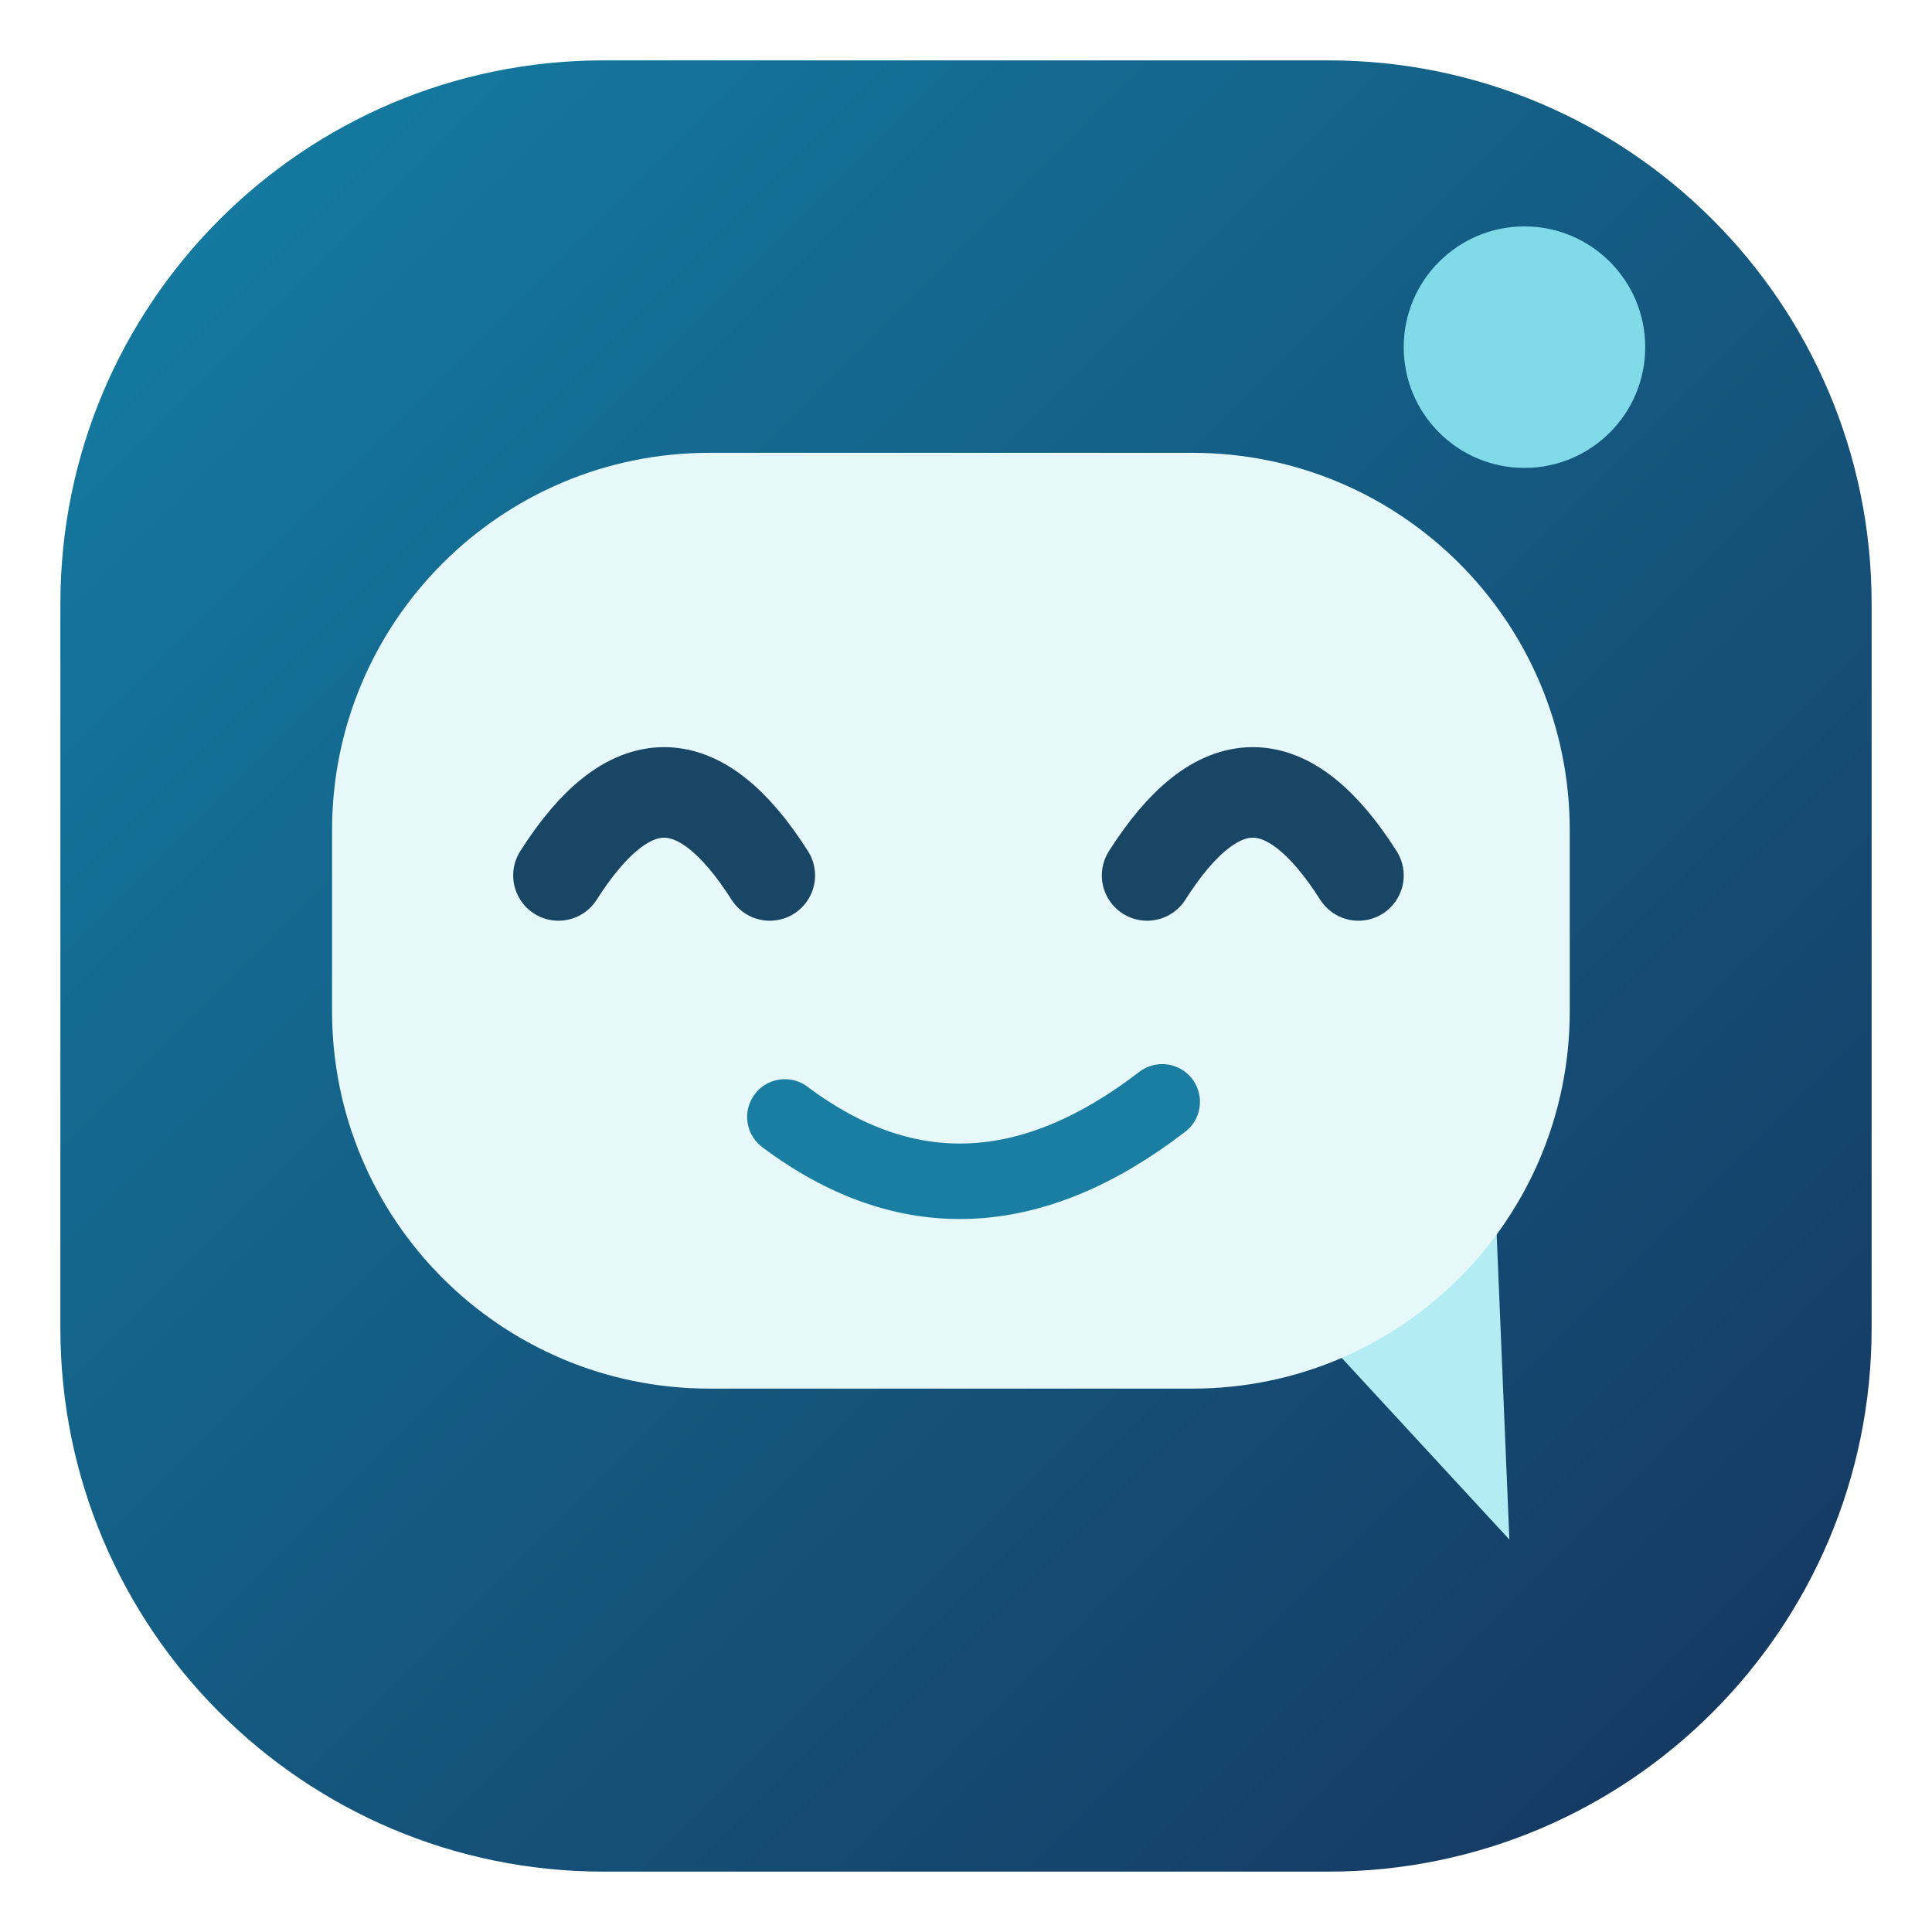
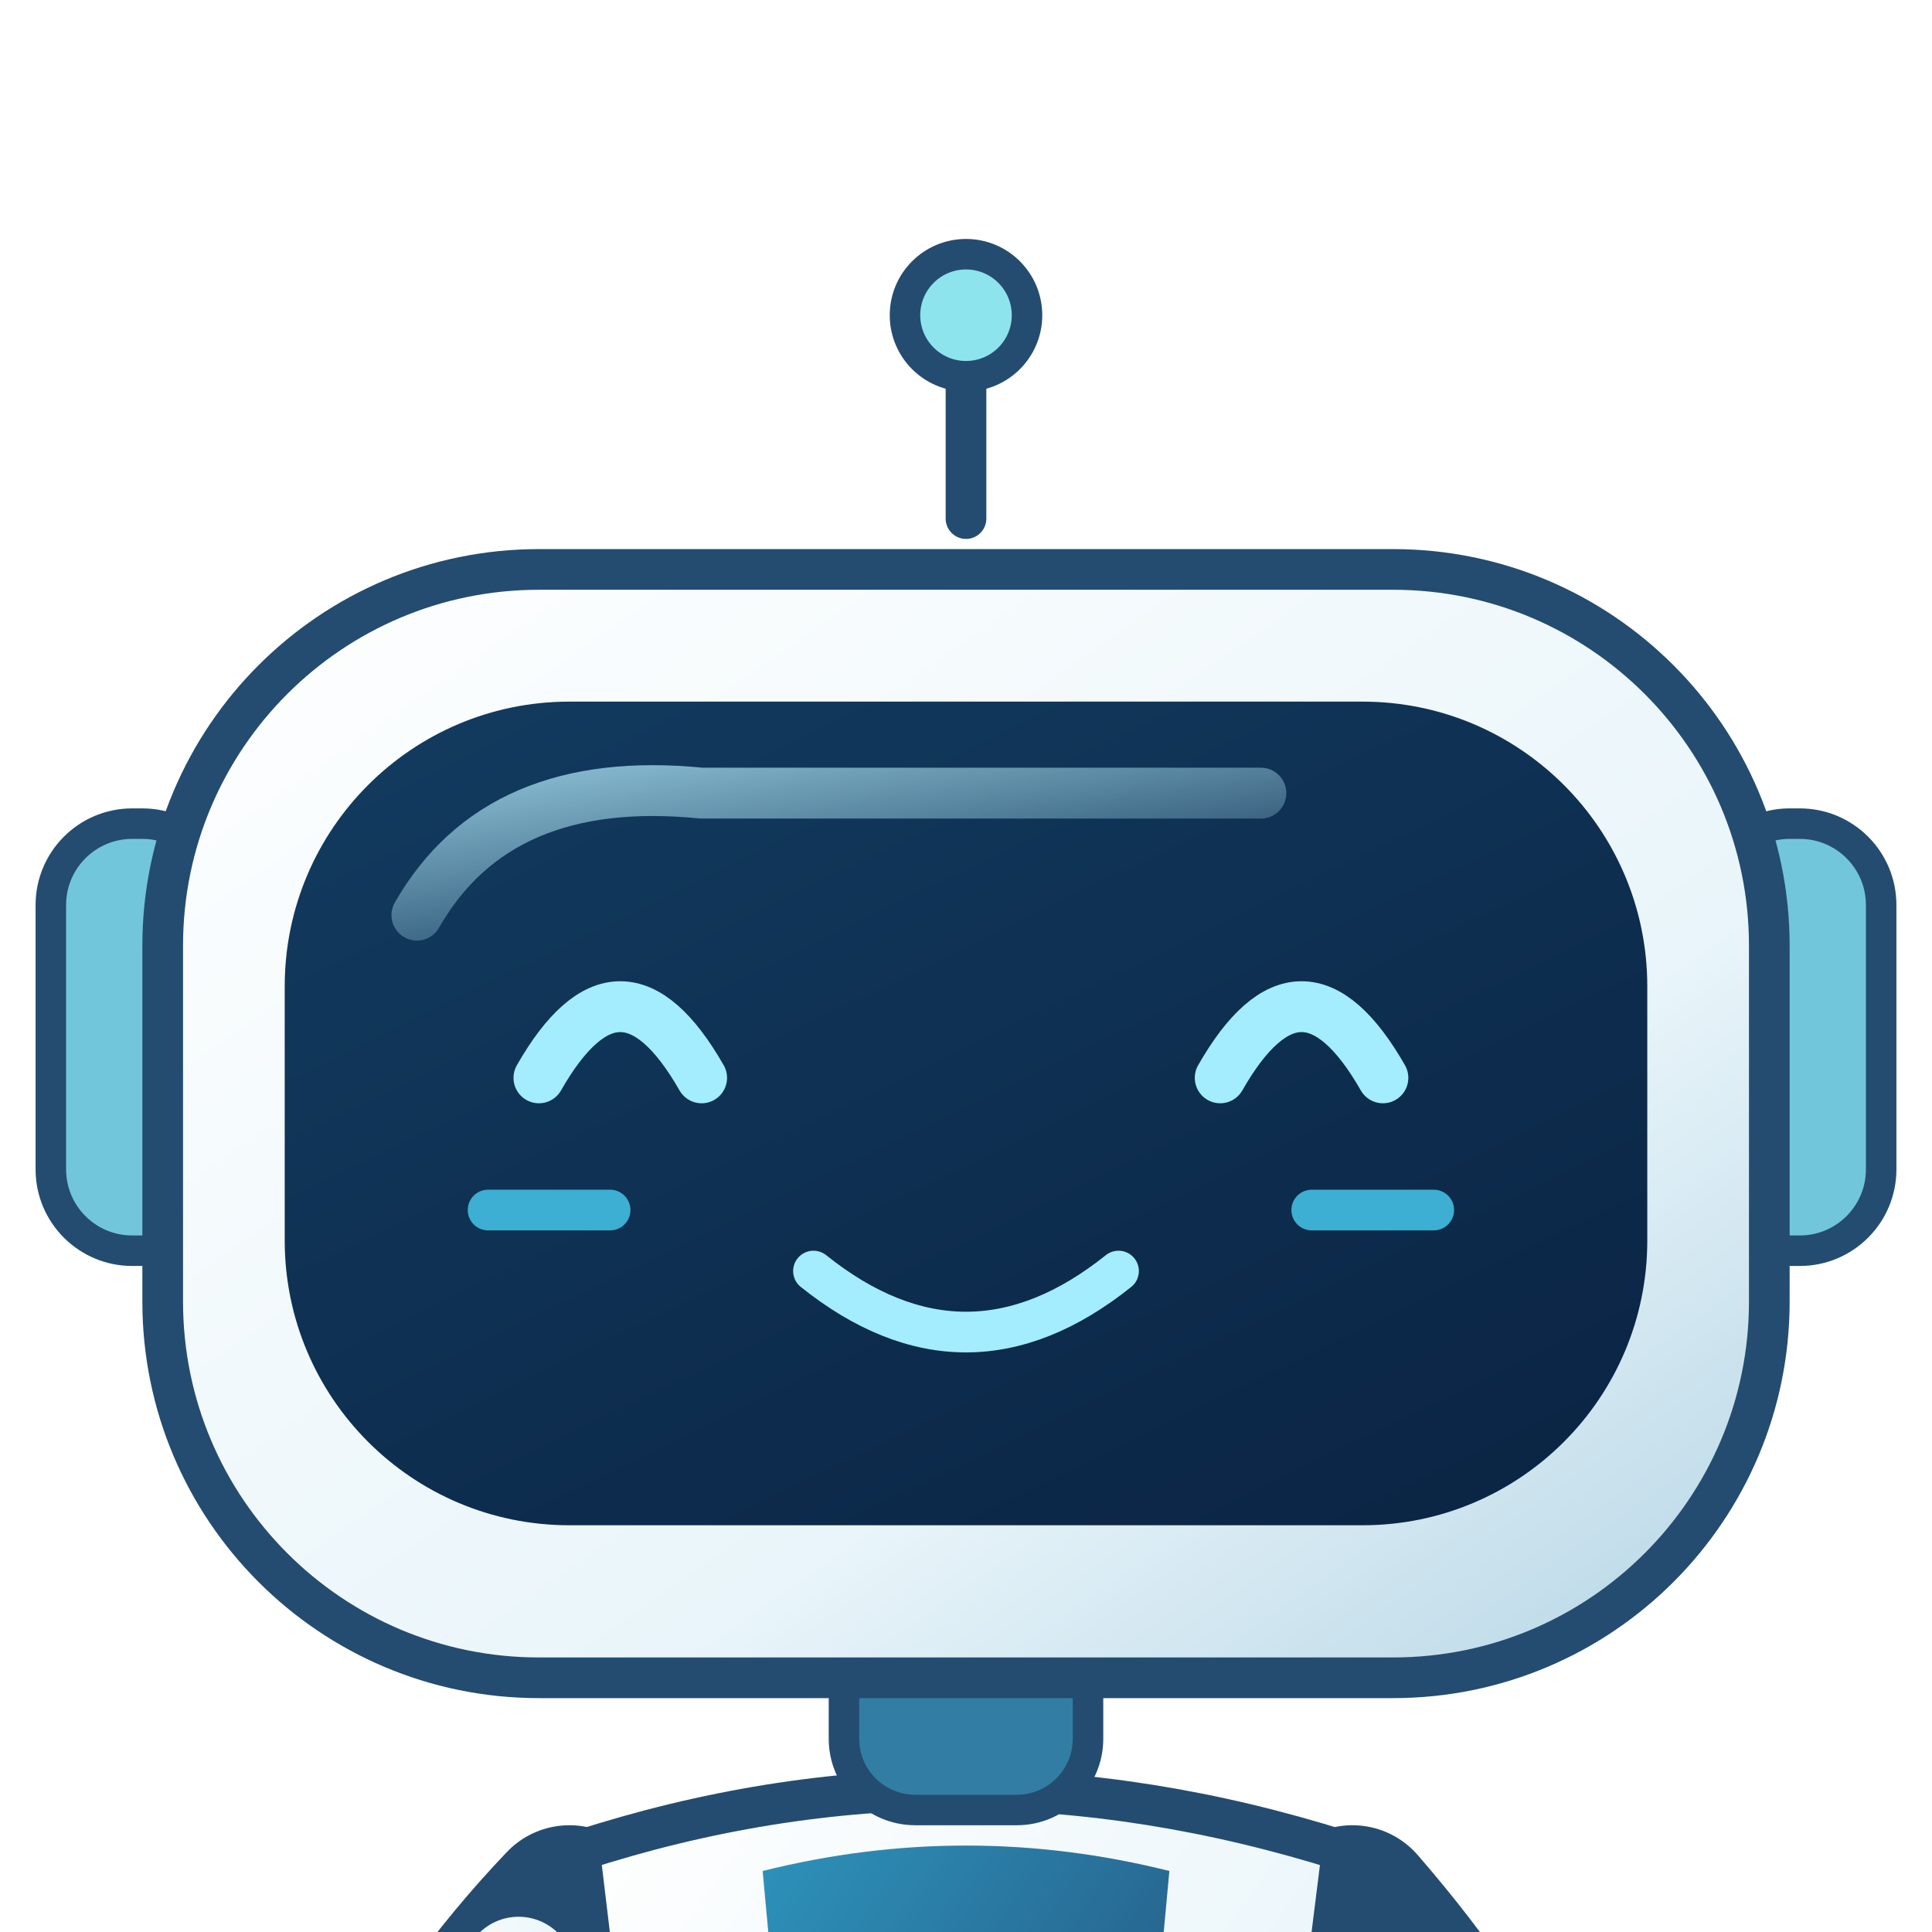
- <svg xmlns="http://www.w3.org/2000/svg" width="128" height="128" viewBox="0 0 128 128">
+ <svg xmlns="http://www.w3.org/2000/svg" width="128" height="128" viewBox="125 38 190 154">
  <defs>
-     <linearGradient id="blue" x2="1" y2="1">
-       <stop stop-color="#147fa5" />
-       <stop offset="1" stop-color="#15345d" />
+     <linearGradient id="shell" x1="0" y1="0" x2="1" y2="1">
+       <stop stop-color="#ffffff" />
+       <stop offset=".65" stop-color="#e9f5fa" />
+       <stop offset="1" stop-color="#b5d5e5" />
+     </linearGradient>
+     <linearGradient id="blue" x1="0" y1="0" x2="1" y2="1">
+       <stop stop-color="#2d92ba" />
+       <stop offset="1" stop-color="#224773" />
+     </linearGradient>
+     <linearGradient id="visor" x2=".8" y2="1">
+       <stop stop-color="#123c60" />
+       <stop offset="1" stop-color="#0b2545" />
+     </linearGradient>
+     <linearGradient id="shine" x2="1" y2="1">
+       <stop stop-color="#b7efff" stop-opacity=".7" />
+       <stop offset="1" stop-color="#b7efff" stop-opacity="0" />
    </linearGradient>
  </defs>
-   <rect x="4" y="4" width="120" height="120" rx="36" fill="url(#blue)" />
-   <path d="M88 89L100 102 99 78" fill="#b3edf3" />
-   <rect x="22" y="30" width="82" height="62" rx="25" fill="#e6f8fa" />
-   <path d="M37 58Q44 47 51 58M76 58Q83 47 90 58" fill="none" stroke="#194664" stroke-width="6" stroke-linecap="round" />
-   <path d="M52 74Q64 83 77 73" fill="none" stroke="#197ea1" stroke-width="5" stroke-linecap="round" />
-   <circle cx="101" cy="23" r="8" fill="#80dae8" />
+   <ellipse cx="220" cy="396" rx="78" ry="9" fill="#153e6410" />
+   <g transform="rotate(0 220 220)" stroke-linecap="round" stroke-linejoin="round">
+     <path d="M198 296L191 345 183 373M241 296L248 344 257 373" fill="none" stroke="#244c70" stroke-width="19" />
+     <path d="M198 305L194 339M241 305L246 338" fill="none" stroke="url(#shell)" stroke-width="13" />
+     <circle cx="192" cy="348" r="9" fill="#3b9cc1" stroke="#244c70" stroke-width="3" />
+     <circle cx="248" cy="348" r="9" fill="#3b9cc1" stroke="#244c70" stroke-width="3" />
+     <path d="M181 363Q167 368 163 382Q184 391 208 382L204 371Q194 363 181 363ZM255 363Q271 365 279 382Q259 390 236 383L237 371Q243 364 255 363Z" fill="url(#shell)" stroke="#244c70" stroke-width="4" />
+     <path d="M169 383L204 383M240 383L274 383" stroke="#2893bc" stroke-width="5" />
+     <path d="M181 208Q161 229 156 257L153 279" fill="none" stroke="#244c70" stroke-width="17" />
+     <path d="M176 214L161 248" fill="none" stroke="url(#shell)" stroke-width="11" />
+     <circle cx="157" cy="259" r="7" fill="#359bc0" stroke="#244c70" stroke-width="3" />
+     <path d="M258 208Q278 231 282 257L288 282" fill="none" stroke="#244c70" stroke-width="17" />
+     <path d="M264 216L278 248" fill="none" stroke="url(#shell)" stroke-width="11" />
+     <circle cx="282" cy="258" r="7" fill="#359bc0" stroke="#244c70" stroke-width="3" />
+     <path d="M151 278Q141 282 145 296Q155 305 163 293L164 281" fill="url(#shell)" stroke="#244c70" stroke-width="3" />
+     <path d="M284 279Q295 281 295 292Q294 302 285 300L278 289" fill="url(#shell)" stroke="#244c70" stroke-width="3" />
+     <path d="M182 202Q219 190 257 202L251 250Q246 274 241 297Q220 305 199 297L188 252Z" fill="url(#shell)" stroke="#244c70" stroke-width="4" />
+     <path d="M200 204Q220 199 240 204L235 258Q220 267 205 258Z" fill="url(#blue)" />
+     <path d="M203 276Q220 282 237 276" fill="none" stroke="#67b4cc" stroke-width="4" />
+     <rect x="207" y="220" width="26" height="20" rx="7" fill="#e4faff" />
+     <path d="M225 235L230 244 230 234" fill="#e4faff" />
+     <circle cx="214" cy="230" r="2" fill="#2a7c9d" />
+     <circle cx="221" cy="230" r="2" fill="#2a7c9d" />
+     <circle cx="228" cy="230" r="2" fill="#2a7c9d" />
+     <rect x="208" y="179" width="24" height="19" rx="7" fill="#327da4" stroke="#244c70" stroke-width="3" />
+     <g transform="rotate(0)">
+       <rect x="130" y="101" width="17" height="42" rx="8" fill="#72c6db" stroke="#244c70" stroke-width="3" />
+       <rect x="293" y="101" width="17" height="42" rx="8" fill="#72c6db" stroke="#244c70" stroke-width="3" />
+       <path d="M220 71V57" stroke="#244c70" stroke-width="4" />
+       <circle cx="220" cy="51" r="6" fill="#8de4ed" stroke="#244c70" stroke-width="3" />
+       <rect x="141" y="76" width="158" height="109" rx="37" fill="url(#shell)" stroke="#244c70" stroke-width="4" />
+       <rect x="153" y="89" width="134" height="81" rx="28" fill="url(#visor)" />
+       <path d="M166 110Q174 96 194 98L249 98" fill="none" stroke="url(#shine)" stroke-width="5" />
+       <path d="M178 126Q186 112 194 126M245 126Q253 112 261 126" fill="none" stroke="#a4edff" stroke-width="5" />
+       <path d="M205 145Q220 157 235 145" fill="none" stroke="#a4edff" stroke-width="4" />
+       <path d="M173 139H185M254 139H266" stroke="#3cafd2" stroke-width="4" />
+     </g>
+   </g>
</svg>
